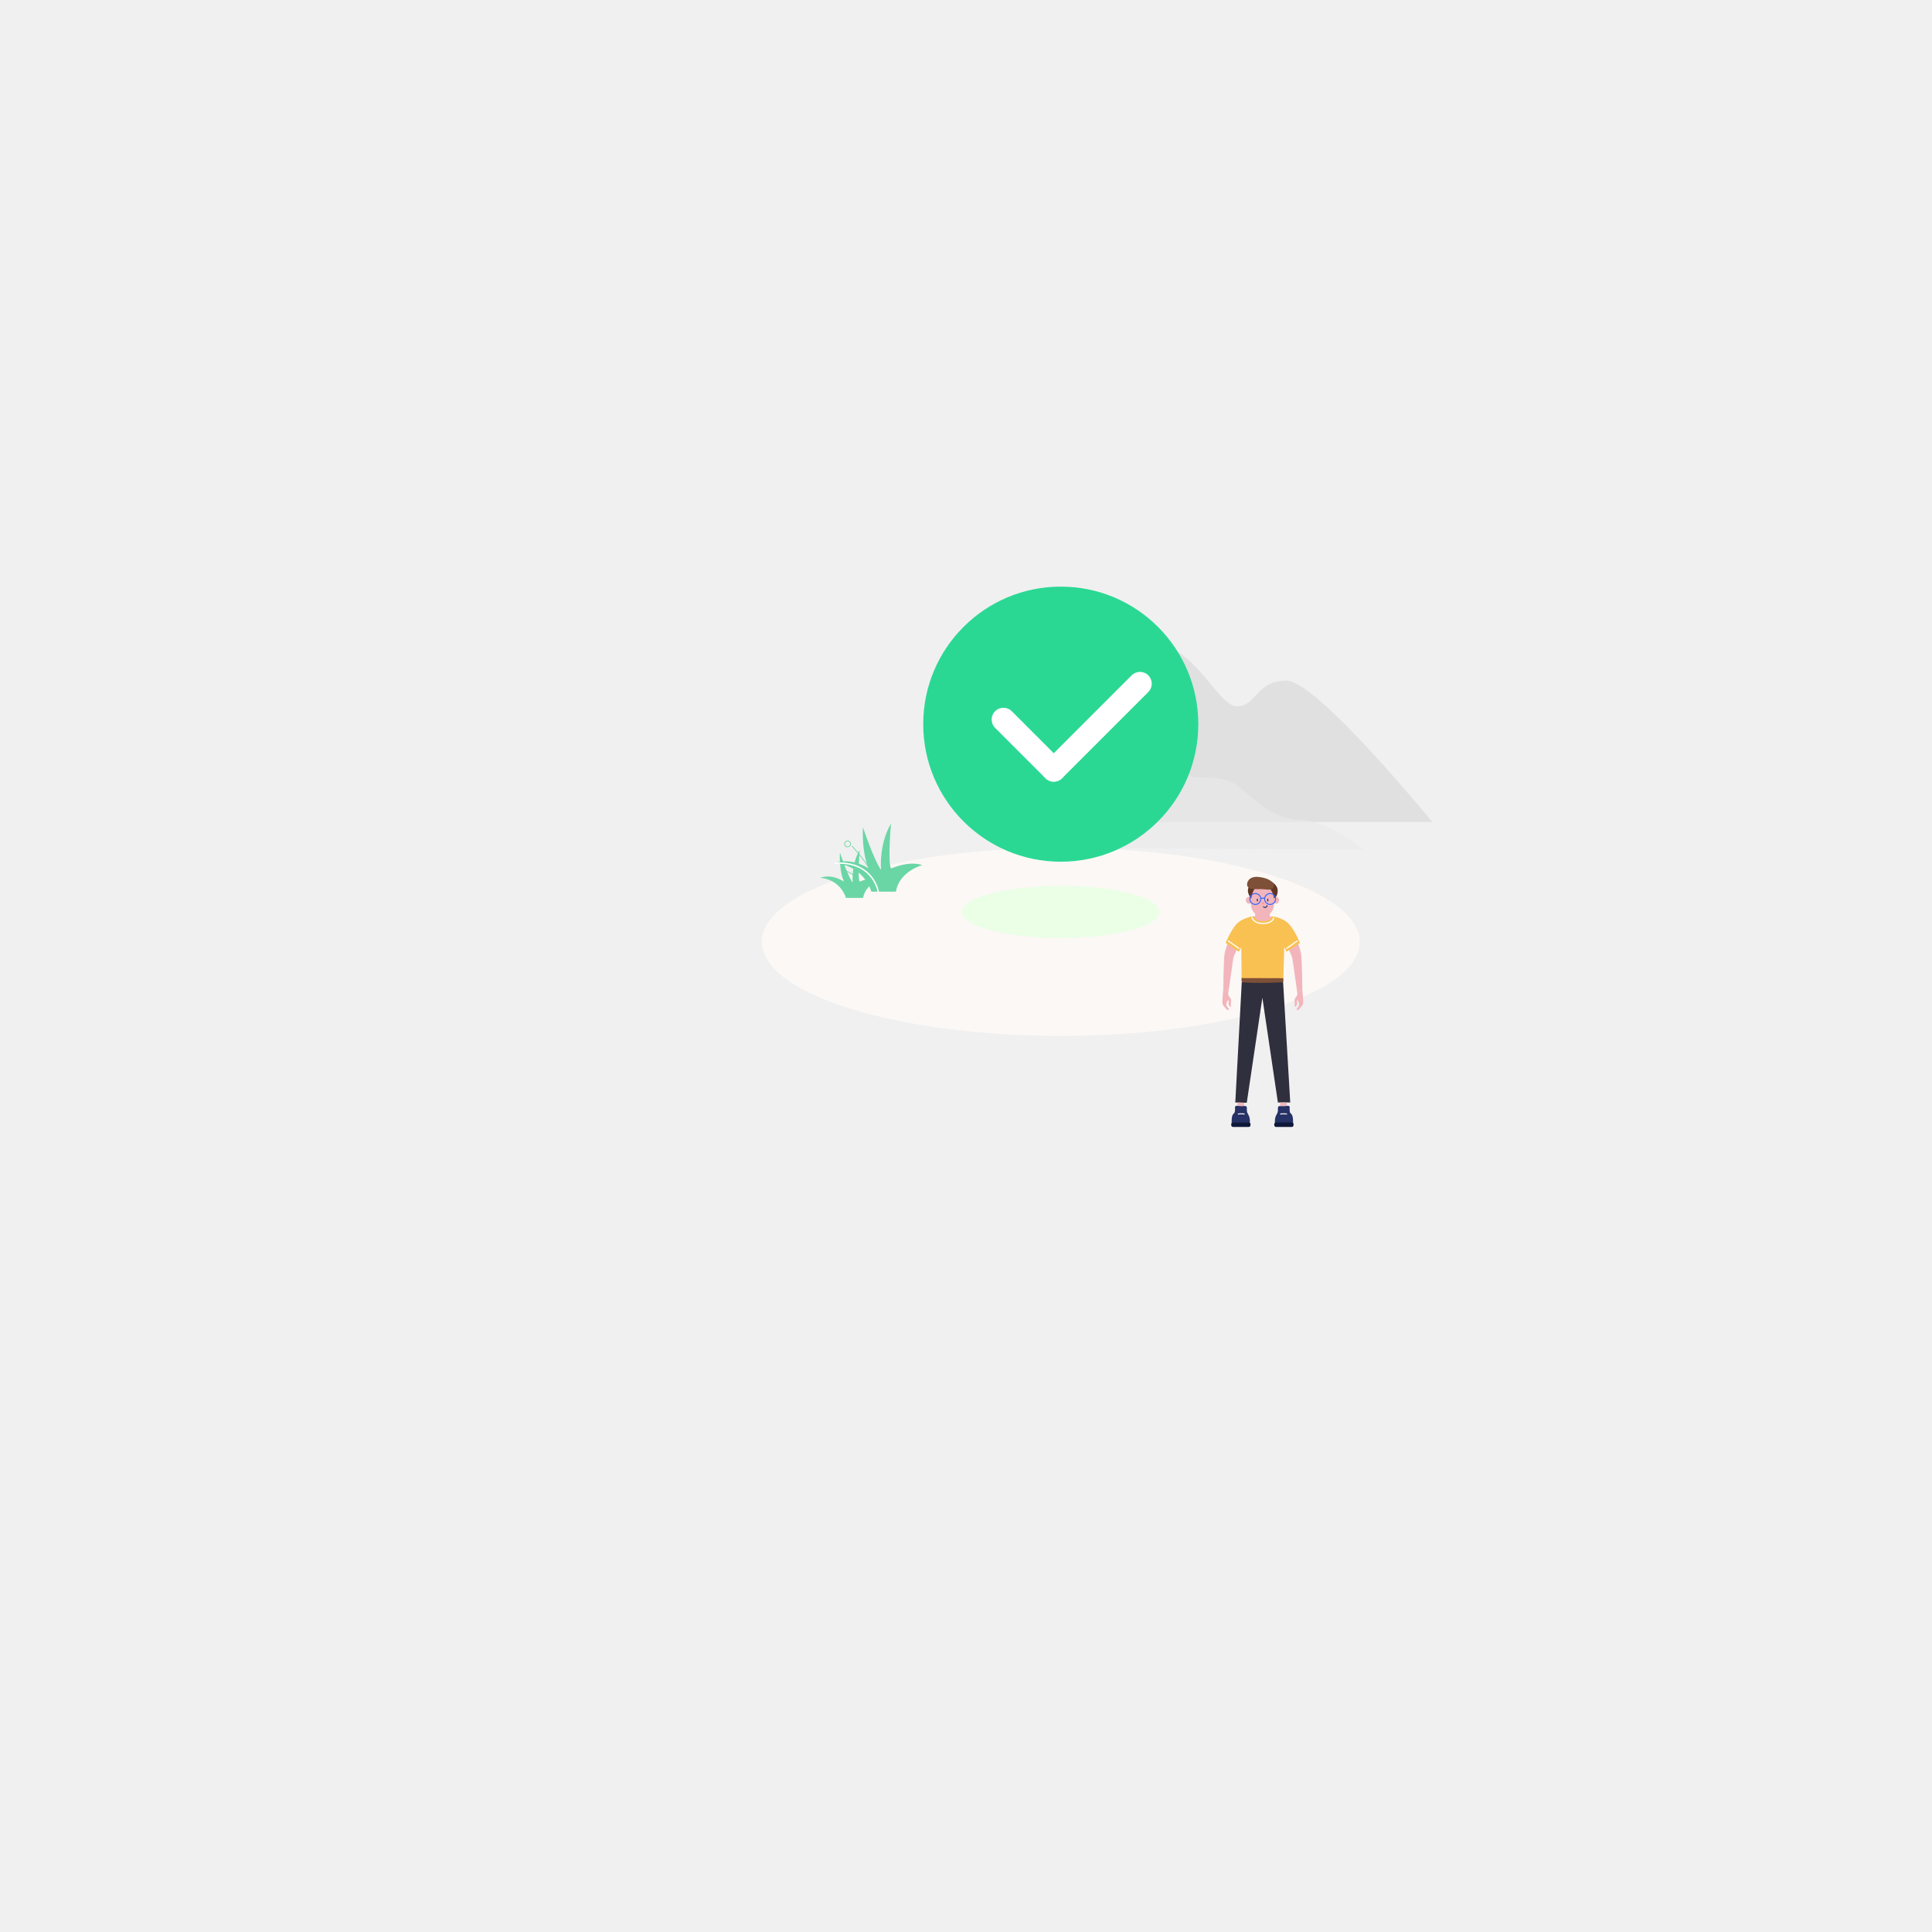
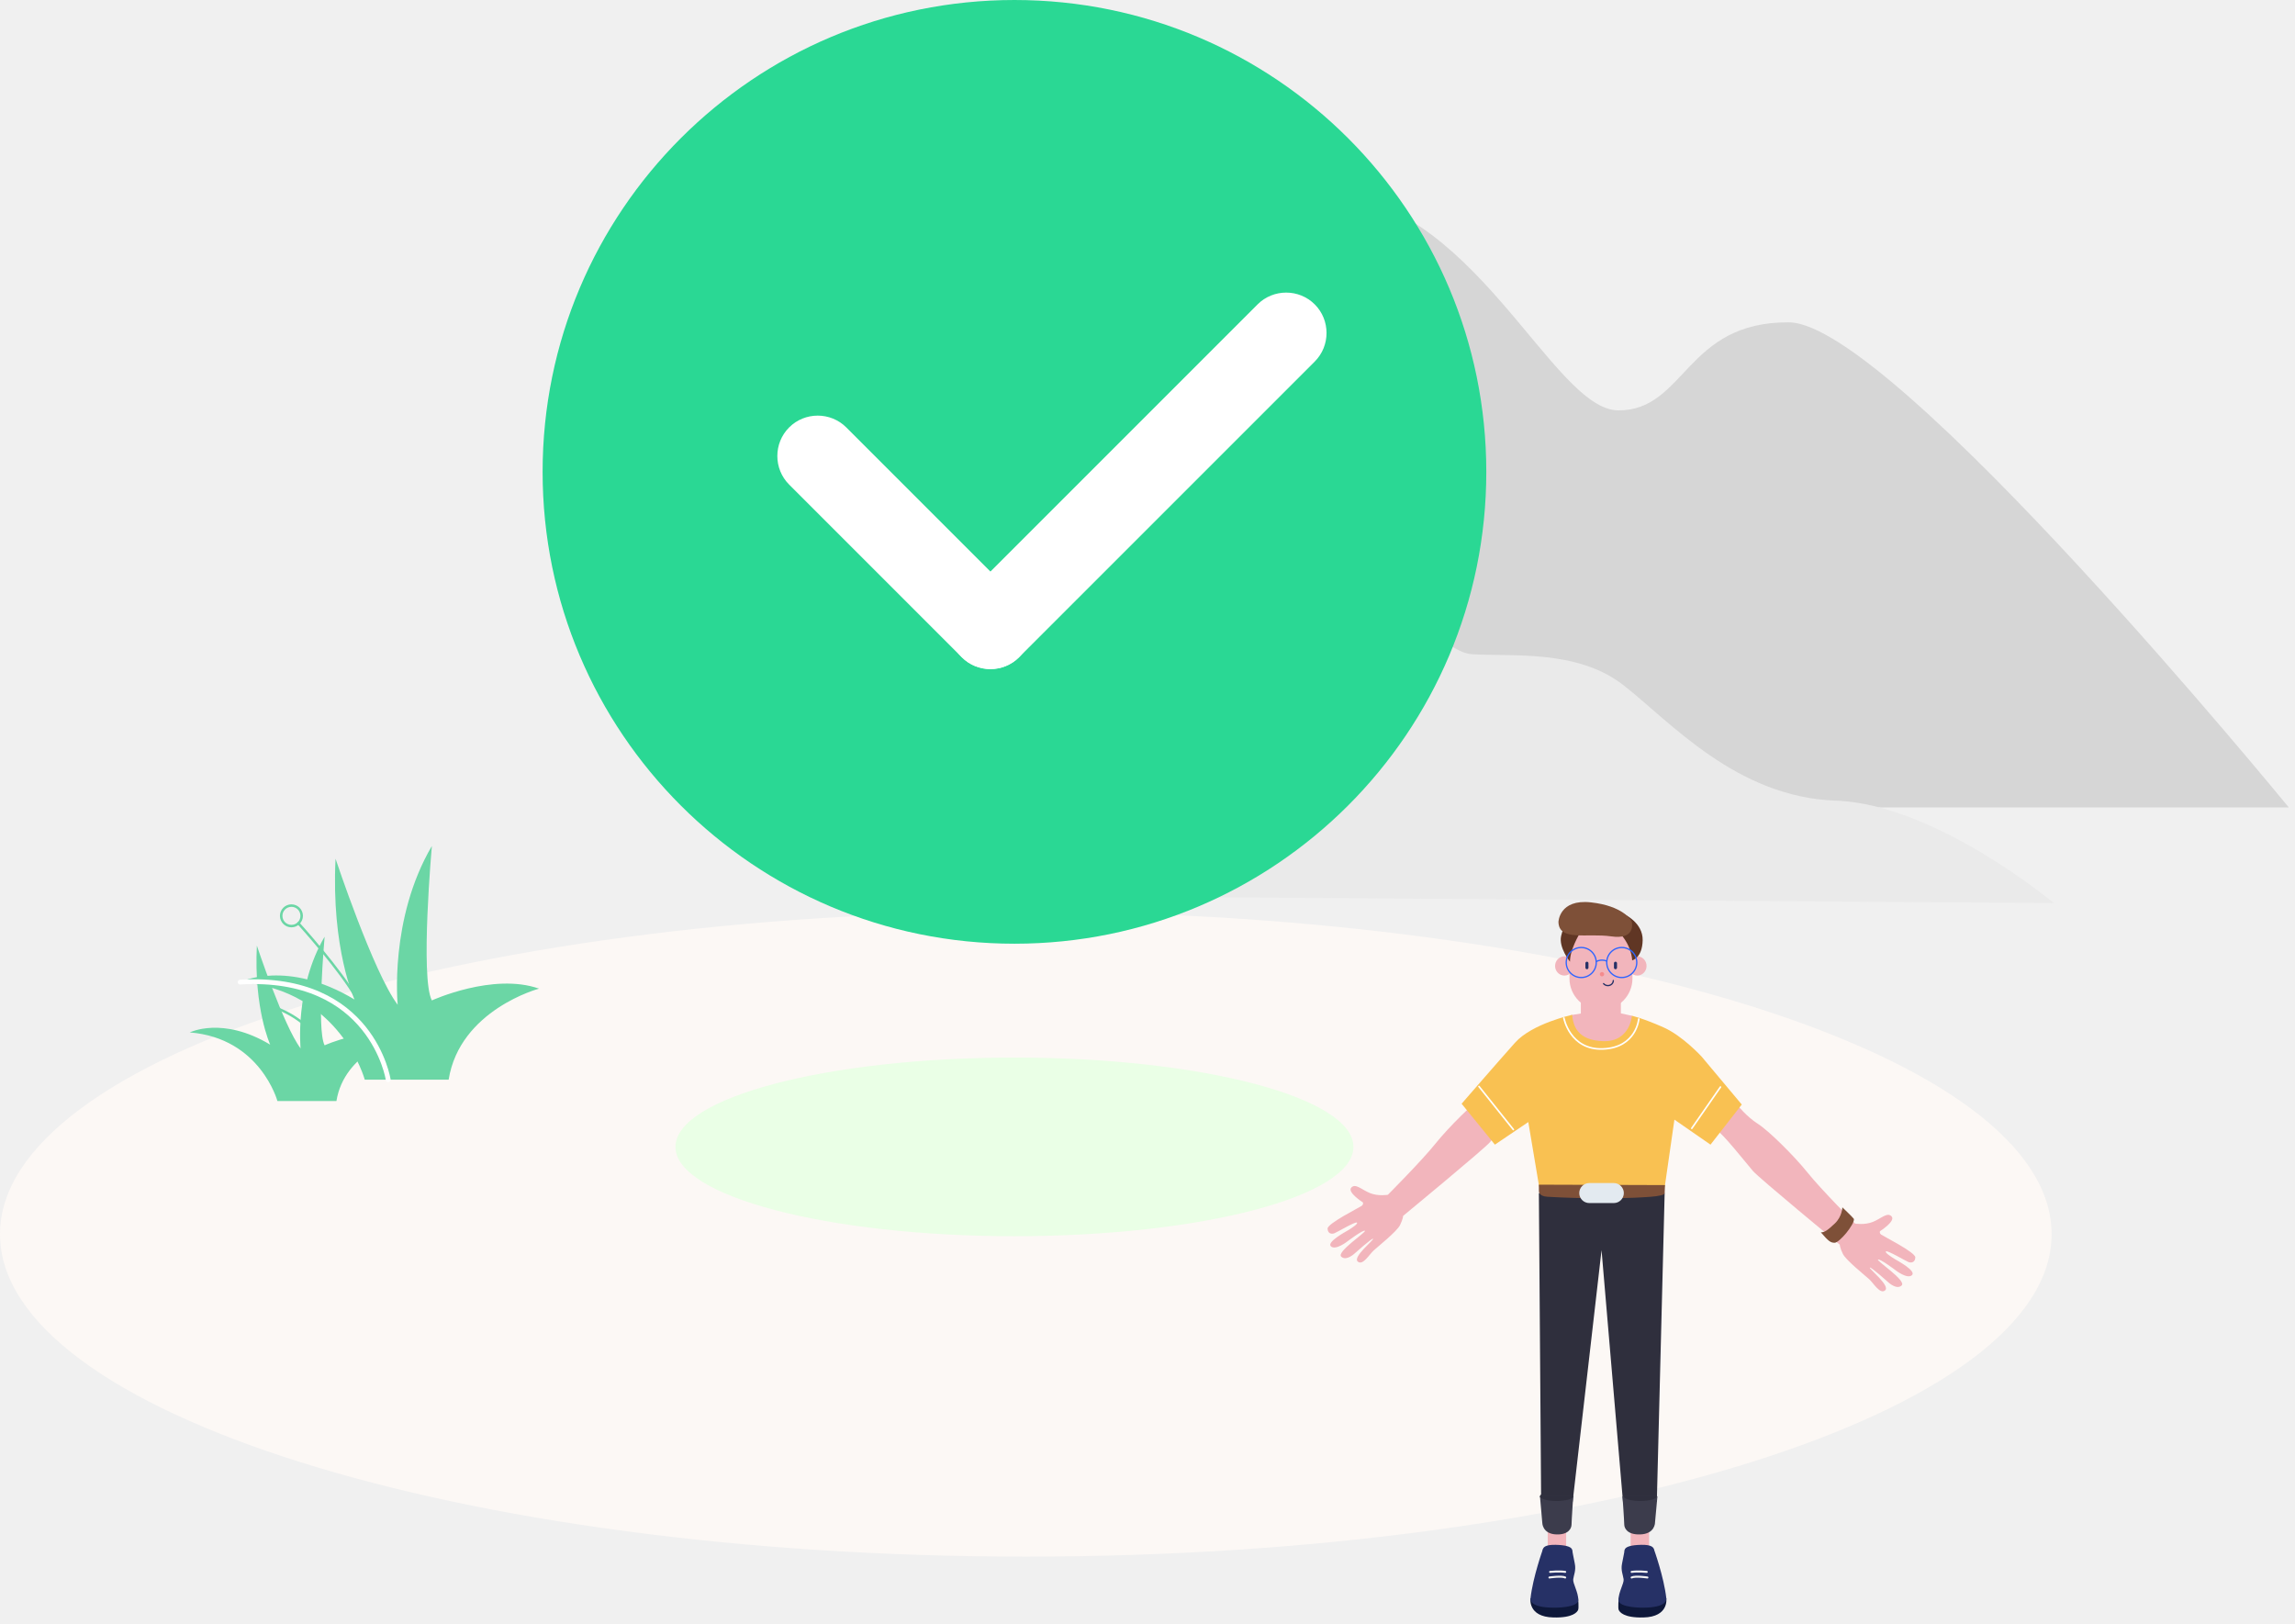
- <svg xmlns="http://www.w3.org/2000/svg" id="图层_1" data-name="图层 1" viewBox="0 0 800 800">
-   <defs>
-     <style>.cls-1{fill:#d6d6d6;}.cls-1,.cls-2{opacity:0.6;}.cls-2{fill:#eaeaea;}.cls-3{fill:#fcf8f5;}.cls-4{fill:#eaffe6;}.cls-5{fill:#2ad894;}.cls-6{fill:#fff;}.cls-7{fill:#6bd6a5;}.cls-10,.cls-14,.cls-15,.cls-18,.cls-22,.cls-8,.cls-9{fill:none;}.cls-18,.cls-8{stroke:#fff;stroke-linejoin:round;}.cls-14,.cls-18,.cls-22,.cls-8,.cls-9{stroke-linecap:round;}.cls-8{stroke-width:0.58px;}.cls-10,.cls-9{stroke:#6bd6a5;stroke-width:0.3px;}.cls-10,.cls-14,.cls-15,.cls-22,.cls-9{stroke-miterlimit:10;}.cls-11{fill:#f2b5bc;}.cls-12{fill:#603624;}.cls-13{fill:#263166;}.cls-14{stroke:#263166;}.cls-14,.cls-15{stroke-width:0.39px;}.cls-15{stroke:#2e64ff;}.cls-16{fill:#7e5038;}.cls-17{fill:#f58b8d;}.cls-18{stroke-width:0.48px;}.cls-19{fill:#f9c152;}.cls-20{fill:#2f2f3d;}.cls-21{fill:#0e183a;}.cls-22{stroke:#f2f2f2;stroke-width:0.43px;}</style>
-   </defs>
-   <path class="cls-1" d="M476,266.21c18.48,0,28.11,26.23,36.19,26.23s8.08-10.74,20.59-10.63,60.31,58.55,60.31,58.55H416.42S457.48,266.21,476,266.21Z" />
-   <path class="cls-2" d="M470.32,308.82c11.62,0,19.43,12.7,24.07,13s12.7-.66,18.35,3.74,13.61,13.53,25.64,13.94,26.31,12.36,26.31,12.36L431.89,351S458.7,308.82,470.32,308.82Z" />
-   <ellipse class="cls-3" cx="439.24" cy="390.01" rx="123.81" ry="38.92" />
-   <ellipse class="cls-4" cx="439.24" cy="377.62" rx="40.91" ry="10.78" />
-   <circle class="cls-5" cx="439.24" cy="299.86" r="56.95" />
-   <rect class="cls-6" x="406.3" y="303.49" width="39.24" height="9.76" rx="4.88" transform="translate(342.8 -210.85) rotate(45)" />
-   <rect class="cls-6" x="424.07" y="296.06" width="60.24" height="9.76" rx="4.88" transform="translate(988.15 192.58) rotate(135)" />
-   <path class="cls-7" d="M360.82,369.21a16.94,16.94,0,0,0-15-11.77s5.62-2.81,13.8,2.1c0,0-2.83-6.13-2.29-17,0,0,4.57,13.76,7.5,17.63,0,0-1.05-10.35,4.12-19.17,0,0-1.42,15.94,0,18.64,0,0,7.39-3.37,12.94-1.42,0,0-9.56,2.55-10.91,11Z" />
-   <path class="cls-7" d="M350.28,371.8a11.93,11.93,0,0,0-10.58-8.29s4-2,9.71,1.48c0,0-2-4.31-1.61-11.95,0,0,3.22,9.68,5.28,12.4,0,0-.74-7.28,2.9-13.48,0,0-1,11.21,0,13.11,0,0,5.2-2.37,9.1-1,0,0-6.72,1.79-7.67,7.73Z" />
-   <path class="cls-8" d="M363.66,369.21s-2-12.71-17.87-11.77" />
-   <path class="cls-9" d="M349.57,360.36s5.37,1.54,6.49,6.12" />
-   <circle class="cls-10" cx="350.97" cy="349.44" r="1.24" />
-   <path class="cls-9" d="M352.82,350.35s5.18,5.7,7.08,9.17" />
-   <polygon class="cls-11" points="527.41 379.79 523.19 378.87 518.16 379.69 518.16 383.34 524.2 384.84 527.61 382.82 527.91 380.74 527.41 379.79" />
-   <ellipse class="cls-11" cx="528.26" cy="372.77" rx="1.4" ry="1.45" />
-   <ellipse class="cls-11" cx="517.26" cy="372.77" rx="1.4" ry="1.45" />
-   <rect class="cls-11" x="518.03" y="366.66" width="9.5" height="12.76" rx="4.75" />
-   <path class="cls-12" d="M518.11,372.13s-1.72-2.12-1.34-3.86,1.1-1.89,1.1-1.89l1.64,1.59A10,10,0,0,0,518.11,372.13Z" />
-   <path class="cls-12" d="M526.27,365s2.86,1.25,2.8,3.94-1.58,3-1.58,3a6.82,6.82,0,0,0-2.45-4.68C524.56,366.82,526.27,365,526.27,365Z" />
-   <rect class="cls-13" x="520.43" y="372.13" width="0.46" height="1.14" rx="0.23" />
-   <rect class="cls-13" x="524.74" y="372.13" width="0.46" height="1.14" rx="0.23" />
-   <path class="cls-14" d="M524.64,375a.79.79,0,0,1-.82.76.82.82,0,0,1-.64-.29" />
-   <circle class="cls-15" cx="519.81" cy="372.25" r="2.26" />
-   <circle class="cls-15" cx="525.92" cy="372.25" r="2.26" />
-   <path class="cls-15" d="M522.08,372.11a1.66,1.66,0,0,1,.86-.22,1.81,1.81,0,0,1,.72.14" />
-   <rect class="cls-11" x="519.75" y="377.73" width="6.04" height="5.85" rx="0.39" />
-   <path class="cls-16" d="M516.37,366.14s.08-3.5,4.9-3,6.12,2.67,6.17,3,.5,2.69-3.11,2.17S516.46,369.11,516.37,366.14Z" />
-   <circle class="cls-17" cx="522.94" cy="374.01" r="0.33" />
-   <path class="cls-11" d="M513.13,384.54s-1.43-2.18-2.46.19a62.26,62.26,0,0,0-3.52,9.71c-.54,2.46-.61,15.47-.61,15.47l2.22.34v-.08c.19-.9,1.68-12.29,2-13.71s4.65-9.84,4.65-9.84Z" />
-   <path class="cls-11" d="M508.77,410.17a5.63,5.63,0,0,0-.2,1.69c.12.48.49.67,1.22,2.13-.24,1.18,0,2.79-.22,2.92-1.5-.46-.51-2.69-.93-2.74s-1,1.36-.71,2.26c.22.65,1.23,1.36.79,1.82s-1.64-1.26-2.22-2-.33-2.41,0-6.36Z" />
-   <path class="cls-11" d="M532.76,383.63s2.33.84,3.9,4.86a41.78,41.78,0,0,1,2,5.95c.54,2.46.6,15.47.6,15.47l-2.21.34,0-.08c-.18-.9-1.67-12.29-2-13.71s-4.65-9.84-4.65-9.84Z" />
-   <path class="cls-11" d="M537,410.17a5.77,5.77,0,0,1,.21,1.69c-.12.48-.5.67-1.22,2.13.23,1.18,0,2.79.22,2.92,1.5-.46.51-2.69.92-2.74s1,1.36.71,2.26c-.22.65-1.22,1.36-.78,1.82s1.64-1.26,2.21-2,.34-2.41,0-6.36Z" />
-   <polygon class="cls-11" points="526.91 379.78 522.69 378.86 517.66 379.68 517.66 383.33 523.7 384.82 527.11 382.81 527.41 380.73 526.91 379.78" />
-   <line class="cls-18" x1="533.04" y1="393.24" x2="537.71" y2="389.79" />
-   <path class="cls-18" d="M516.94,380.37s.91,4.88,5.93,4.67,5.38-4.52,5.38-4.52" />
-   <path class="cls-19" d="M533.83,382.71c-2.32-2.6-6.7-3.24-6.7-3.24-1.61.16-.22,1.94-4.22,1.94-3.5,0-2.87-1.94-4.27-1.94,0,0-4.38.64-6.7,3.24s-4.44,7.71-4.44,7.71L513,394.1l1-1.91.14,14.09,8.73.43,8.52-.3.36-14.22,1,1.91,5.54-3.68S536.15,385.3,533.83,382.71Z" />
-   <polygon class="cls-20" points="514.19 406.65 511.51 456.52 516.26 456.63 522.72 413.15 529.15 456.52 534.26 456.52 531.31 406.69 514.19 406.65" />
-   <path class="cls-16" d="M514.1,405.93a1.37,1.37,0,0,0,.24.75,3,3,0,0,0,1,.13,129.76,129.76,0,0,0,13.77,0c2.29,0,2.26,0,2.29-.51,0-.3,0-1.25,0-1.25L514.09,405Z" />
-   <polygon class="cls-11" points="512.42 458.14 515.21 458.14 515.21 456.61 512.42 456.54 512.42 458.14" />
-   <rect class="cls-11" x="530.08" y="456.52" width="2.78" height="1.62" transform="translate(1062.94 914.66) rotate(-180)" />
-   <line class="cls-18" x1="513.01" y1="392.7" x2="508.62" y2="389.63" />
-   <line class="cls-18" x1="532.76" y1="392.7" x2="537.15" y2="389.63" />
-   <path class="cls-13" d="M512.26,457.88a11,11,0,0,0,3.19.08.73.73,0,0,1,.85.72,9.19,9.19,0,0,0,.06,1.71c.17.83,1.42,1.83,1.17,4.5H510s-.17-3.08.83-3.75c.61-.41.63-1.62.55-2.51A.71.71,0,0,1,512.26,457.88Z" />
-   <rect class="cls-21" x="509.83" y="464.72" width="7.97" height="1.92" rx="0.73" />
-   <path class="cls-22" d="M512.72,461.28a9.85,9.85,0,0,1,2.49,0" />
-   <path class="cls-13" d="M533.19,457.88A11,11,0,0,1,530,458a.73.73,0,0,0-.85.72,7.74,7.74,0,0,1-.06,1.71c-.16.83-1.41,1.83-1.16,4.5h7.5s.16-3.08-.84-3.75c-.61-.41-.63-1.62-.55-2.51A.71.71,0,0,0,533.19,457.88Z" />
-   <rect class="cls-21" x="527.66" y="464.72" width="7.97" height="1.92" rx="0.73" transform="translate(1063.28 931.37) rotate(-180)" />
-   <path class="cls-22" d="M532.74,461.28a9.87,9.87,0,0,0-2.49,0" />
-   <path class="cls-18" d="M518.41,380s.72,2.49,4.72,2.39,4.28-2.31,4.28-2.31" />
+ <svg xmlns="http://www.w3.org/2000/svg" width="277px" height="196px" viewBox="0 0 277 196" version="1.1">
+   <g id="页面-1" stroke="none" stroke-width="1" fill="none" fill-rule="evenodd">
+     <g id="反馈-成功" transform="translate(0, 0.0005)">
+       <g id="编组" transform="translate(0, 23.1395)">
+         <path d="M159.163,0.162 C177.644,0.162 187.272,26.391 195.351,26.391 C203.43,26.391 203.43,15.656 215.935,15.766 C228.441,15.877 276.249,74.309 276.249,74.309 L99.624,74.309 C99.624,74.309 140.681,0.162 159.163,0.162" id="Fill-1" fill="#D6D6D6" />
+         <path d="M153.523,42.775 C165.143,42.775 172.945,55.474 177.593,55.81 C182.241,56.146 190.292,55.15 195.936,59.549 C201.58,63.948 209.548,73.078 221.583,73.493 C233.619,73.908 247.895,85.856 247.895,85.856 L115.094,84.947 C115.094,84.947 141.903,42.775 153.523,42.775" id="Fill-3" fill="#EAEAEA" />
+         <path d="M247.623,125.816 C247.623,147.308 192.19,164.731 123.811,164.731 C55.432,164.731 0.001,147.308 0.001,125.816 C0.001,104.324 55.432,86.901 123.811,86.901 C192.19,86.901 247.623,104.324 247.623,125.816" id="Fill-5" fill="#FCF8F5" />
+       </g>
+       <g id="编组" transform="translate(22.9045, 0)">
+         <path d="M140.452,138.42 C140.452,144.374 122.134,149.2 99.537,149.2 C76.94,149.2 58.622,144.374 58.622,138.42 C58.622,132.467 76.94,127.64 99.537,127.64 C122.134,127.64 140.452,132.467 140.452,138.42" id="Fill-8" fill="#EAFFE6" />
+         <path d="M156.487,56.95 C156.487,88.402 130.99,113.899 99.537,113.899 C68.084,113.899 42.587,88.402 42.587,56.95 C42.587,25.497 68.084,0 99.537,0 C130.99,0 156.487,25.497 156.487,56.95" id="Fill-9" fill="#2AD894" />
+         <path d="M93.188,79.331 L72.341,58.483 C70.444,56.587 70.444,53.483 72.341,51.587 L72.343,51.585 C74.24,49.688 77.343,49.688 79.24,51.585 L100.087,72.432 C101.984,74.328 101.984,77.433 100.087,79.329 L100.085,79.331 C98.188,81.227 95.085,81.227 93.188,79.331" id="Fill-10" fill="#FFFFFF" />
+         <path d="M93.187,72.431 L128.883,36.736 C130.78,34.839 133.884,34.839 135.78,36.736 L135.782,36.737 C137.679,38.633 137.679,41.739 135.782,43.635 L100.086,79.331 C98.189,81.228 95.085,81.228 93.189,79.331 L93.187,79.329 C91.29,77.433 91.29,74.328 93.187,72.431" id="Fill-11" fill="#FFFFFF" />
+         <path d="M21.121,130.306 C21.121,130.306 18.196,119.507 6.084,118.531 C6.084,118.531 11.709,115.719 19.883,120.632 C19.883,120.632 17.059,114.507 17.596,103.644 C17.596,103.644 22.171,117.406 25.096,121.269 C25.096,121.269 24.046,110.918 29.221,102.106 C29.221,102.106 27.796,118.043 29.221,120.743 C29.221,120.743 36.608,117.368 42.158,119.32 C42.158,119.32 32.596,121.868 31.246,130.306 L21.121,130.306 Z" id="Fill-12" fill="#6BD6A5" />
+         <path d="M10.579,132.889 C10.579,132.889 8.521,125.291 0,124.606 C0,124.606 3.957,122.626 9.708,126.082 C9.708,126.082 7.721,121.775 8.099,114.132 C8.099,114.132 11.318,123.814 13.376,126.532 C13.376,126.532 12.637,119.249 16.277,113.05 C16.277,113.05 15.275,124.263 16.277,126.162 C16.277,126.162 21.475,123.787 25.379,125.16 C25.379,125.16 18.652,126.954 17.702,132.889 L10.579,132.889 Z" id="Fill-13" fill="#6BD6A5" />
+         <path d="M23.952,130.306 C23.952,130.306 21.983,117.594 6.083,118.531" id="Stroke-14" stroke="#FFFFFF" stroke-width="0.581" stroke-linecap="round" stroke-linejoin="round" />
+         <path d="M9.871,121.457 C9.871,121.457 15.233,122.994 16.358,127.569" id="Stroke-15" stroke="#6BD6A5" stroke-width="0.3" stroke-linecap="round" />
+         <path d="M13.508,110.535 C13.508,111.218 12.954,111.772 12.271,111.772 C11.587,111.772 11.033,111.218 11.033,110.535 C11.033,109.851 11.587,109.297 12.271,109.297 C12.954,109.297 13.508,109.851 13.508,110.535 Z" id="Stroke-16" stroke="#6BD6A5" stroke-width="0.3" />
+         <path d="M13.114,111.438 C13.114,111.438 18.297,117.142 20.194,120.611" id="Stroke-17" stroke="#6BD6A5" stroke-width="0.3" stroke-linecap="round" />
+         <path d="M161.824,192.902 C161.824,192.902 161.461,195.152 164.599,195.217 C166.971,195.273 167.455,194.555 167.568,194.313 C167.68,194.072 167.568,192.853 167.568,192.853 L161.824,192.902 Z" id="Fill-18" fill="#0E183A" />
+         <path d="M178.215,192.902 C178.215,192.902 178.578,195.152 175.44,195.217 C173.069,195.273 172.584,194.555 172.471,194.313 C172.359,194.072 172.471,192.853 172.471,192.853 L178.215,192.902 Z" id="Fill-19" fill="#0E183A" />
+         <polygon id="Fill-20" fill="#2F2F3D" points="162.833 143.993 163.106 181.161 166.911 181.251 170.398 150.885 172.984 181.241 177.07 181.241 178.015 143.998" />
+         <polygon id="Fill-21" fill="#F2B5BC" points="174.092 122.603 170.715 121.865 166.692 122.52 166.692 125.441 171.525 126.638 174.248 125.023 174.49 123.359" />
+         <path d="M158.772,129.937 C158.772,129.937 157.675,131.308 156.352,132.147 C155.029,132.986 151.964,136.019 150.318,138.068 C148.673,140.117 144.607,144.199 144.607,144.199 C144.607,144.199 143.445,144.409 142.429,143.989 C141.413,143.57 140.687,142.779 140.186,143.343 C139.686,143.909 141.59,145.119 141.59,145.119 C141.59,145.119 141.703,145.344 141.445,145.538 C141.187,145.731 137.315,147.667 137.331,148.281 C137.347,148.893 137.815,148.974 138.154,148.845 C138.492,148.716 140.646,147.433 140.864,147.554 C141.082,147.675 140.186,148.256 139.823,148.474 C139.46,148.692 137.161,149.926 137.742,150.434 C138.323,150.943 139.751,149.805 139.751,149.805 C139.751,149.805 141.614,148.402 141.832,148.546 C142.05,148.692 138.371,151.087 138.976,151.668 C139.581,152.249 140.598,151.282 140.598,151.282 C140.598,151.282 142.727,149.37 142.824,149.515 C142.921,149.66 140.356,151.693 140.961,152.249 C141.566,152.806 142.364,151.402 142.897,150.918 C143.429,150.434 145.704,148.62 146.075,147.861 C146.446,147.103 146.446,146.748 146.446,146.748 C146.446,146.748 156.183,138.721 156.933,137.85 C157.683,136.979 160.635,133.228 161.41,132.841 C162.184,132.454 158.772,129.937 158.772,129.937" id="Fill-22" fill="#F2B5BC" />
+         <path d="M186.827,133.412 C186.827,133.412 187.923,134.783 189.246,135.622 C190.57,136.461 193.635,139.494 195.28,141.543 C196.925,143.592 200.992,147.674 200.992,147.674 C200.992,147.674 202.154,147.884 203.169,147.464 C204.185,147.045 204.911,146.254 205.412,146.818 C205.912,147.384 204.008,148.594 204.008,148.594 C204.008,148.594 203.895,148.819 204.154,149.013 C204.411,149.206 208.284,151.142 208.268,151.756 C208.251,152.368 207.784,152.449 207.445,152.32 C207.107,152.191 204.952,150.908 204.734,151.029 C204.517,151.15 205.412,151.731 205.775,151.949 C206.138,152.167 208.438,153.401 207.857,153.909 C207.275,154.418 205.847,153.28 205.847,153.28 C205.847,153.28 203.984,151.877 203.767,152.021 C203.548,152.167 207.227,154.562 206.623,155.143 C206.018,155.724 205,154.757 205,154.757 C205,154.757 202.871,152.845 202.774,152.99 C202.678,153.135 205.243,155.168 204.637,155.724 C204.032,156.281 203.234,154.877 202.702,154.393 C202.169,153.909 199.894,152.095 199.524,151.336 C199.153,150.578 199.153,150.223 199.153,150.223 C199.153,150.223 189.416,142.196 188.666,141.325 C187.916,140.454 184.964,136.703 184.189,136.316 C183.415,135.929 186.827,133.412 186.827,133.412" id="Fill-23" fill="#F2B5BC" />
+         <path d="M172.478,116.295 C172.478,116.295 172.195,116.258 172.1,116.257 C172.005,116.255 171.722,116.285 171.722,116.285 C171.648,116.284 171.588,116.219 171.589,116.14 C171.59,116.061 171.651,115.954 172.104,115.96 C172.531,115.965 172.616,116.074 172.614,116.153 C172.613,116.233 172.552,116.296 172.478,116.295" id="Fill-24" fill="#263166" />
+         <path d="M168.089,116.295 C168.089,116.295 168.371,116.258 168.466,116.257 C168.561,116.255 168.845,116.285 168.845,116.285 C168.918,116.284 168.978,116.219 168.977,116.14 C168.976,116.061 168.916,115.954 168.463,115.96 C168.036,115.965 167.951,116.074 167.952,116.153 C167.953,116.233 168.014,116.296 168.089,116.295" id="Fill-25" fill="#263166" />
+         <path d="M175.831,116.582 C175.831,117.224 175.328,117.744 174.708,117.744 C174.088,117.744 173.585,117.224 173.585,116.582 C173.585,115.94 174.088,115.421 174.708,115.421 C175.328,115.421 175.831,115.94 175.831,116.582" id="Fill-26" fill="#F2B5BC" />
+         <path d="M167.035,116.582 C167.035,117.224 166.532,117.744 165.912,117.744 C165.292,117.744 164.789,117.224 164.789,116.582 C164.789,115.94 165.292,115.421 165.912,115.421 C166.532,115.421 167.035,115.94 167.035,116.582" id="Fill-27" fill="#F2B5BC" />
+         <path d="M170.327,121.901 L170.327,121.901 C168.237,121.901 166.526,120.19 166.526,118.099 L166.526,115.496 C166.526,113.406 168.237,111.695 170.327,111.695 C172.417,111.695 174.128,113.406 174.128,115.496 L174.128,118.099 C174.128,120.19 172.417,121.901 170.327,121.901" id="Fill-28" fill="#F2B5BC" />
+         <path d="M166.588,116.069 C166.588,116.069 165.215,114.379 165.515,112.984 C165.816,111.59 166.396,111.474 166.396,111.474 L167.713,112.747 C167.713,112.747 166.569,114.646 166.588,116.069" id="Fill-29" fill="#603624" />
+         <path d="M173.114,110.332 C173.114,110.332 175.409,111.339 175.361,113.488 C175.311,115.637 174.091,115.908 174.091,115.908 C174.091,115.908 174.091,113.907 172.131,112.161 C171.75,111.822 173.114,110.332 173.114,110.332" id="Fill-30" fill="#603624" />
+         <path d="M168.634,116.979 L168.634,116.979 C168.532,116.979 168.449,116.895 168.449,116.793 L168.449,116.253 C168.449,116.152 168.532,116.069 168.634,116.069 L168.634,116.069 C168.736,116.069 168.819,116.152 168.819,116.253 L168.819,116.793 C168.819,116.895 168.736,116.979 168.634,116.979" id="Fill-31" fill="#263166" />
+         <path d="M172.08,116.979 L172.08,116.979 C171.978,116.979 171.895,116.895 171.895,116.793 L171.895,116.253 C171.895,116.152 171.978,116.069 172.08,116.069 L172.08,116.069 C172.182,116.069 172.265,116.152 172.265,116.253 L172.265,116.793 C172.265,116.895 172.182,116.979 172.08,116.979" id="Fill-32" fill="#263166" />
+         <path d="M171.817,118.347 C171.817,118.681 171.523,118.954 171.161,118.954 C170.95,118.954 170.762,118.862 170.642,118.718" id="Stroke-33" stroke="#263166" stroke-width="0.155" stroke-linecap="round" />
+         <path d="M169.759,116.168 C169.759,117.169 168.948,117.98 167.947,117.98 C166.946,117.98 166.135,117.169 166.135,116.168 C166.135,115.167 166.946,114.356 167.947,114.356 C168.948,114.356 169.759,115.167 169.759,116.168 Z" id="Stroke-34" stroke="#2E64FF" stroke-width="0.155" />
+         <path d="M171.024,116.168 C171.024,117.169 171.834,117.98 172.835,117.98 C173.837,117.98 174.648,117.169 174.648,116.168 C174.648,115.167 173.837,114.356 172.835,114.356 C171.834,114.356 171.024,115.167 171.024,116.168 Z" id="Stroke-35" stroke="#2E64FF" stroke-width="0.155" />
+         <path d="M169.767,116.054 C169.953,115.945 170.194,115.878 170.456,115.878 C170.668,115.878 170.865,115.922 171.032,115.996" id="Stroke-36" stroke="#2E64FF" stroke-width="0.155" />
+         <path d="M172.575,125.229 L168.054,125.229 C167.969,125.229 167.899,125.16 167.899,125.075 L167.899,120.706 C167.899,120.621 167.969,120.551 168.054,120.551 L172.575,120.551 C172.66,120.551 172.73,120.621 172.73,120.706 L172.73,125.075 C172.73,125.16 172.66,125.229 172.575,125.229" id="Fill-37" fill="#F2B5BC" />
+         <path d="M166.85,122.483 C166.85,122.483 162.026,123.532 159.961,125.839 C157.896,128.146 153.508,133.212 153.508,133.212 L157.525,138.149 L161.558,135.422 L162.865,143.214 L178.03,143.214 L179.192,135.131 L183.548,138.149 L187.323,133.309 L182.483,127.533 C182.483,127.533 180.191,125.018 177.853,123.984 C175.336,122.871 174.062,122.596 174.062,122.596 C174.062,122.596 173.852,125.743 170.625,125.662 C167.398,125.581 166.963,123.693 166.85,122.483" id="Fill-38" fill="#F9C152" />
+         <line x1="159.751" y1="136.326" x2="155.605" y2="131.131" id="Stroke-39" stroke="#FFFFFF" stroke-width="0.194" stroke-linecap="round" stroke-linejoin="round" />
+         <line x1="181.289" y1="136.18" x2="184.75" y2="131.196" id="Stroke-40" stroke="#FFFFFF" stroke-width="0.194" stroke-linecap="round" stroke-linejoin="round" />
+         <path d="M198.535,149.991 C198.825,149.991 199.438,149.41 199.922,148.829 C200.406,148.249 200.999,147.312 200.83,147.083 C200.661,146.853 199.463,145.716 199.463,145.716 C199.463,145.716 199.438,146.829 198.555,147.664 C197.672,148.499 197.289,148.757 196.865,148.732 C197.821,149.845 198.057,149.99 198.535,149.991" id="Fill-41" fill="#7E5038" />
+         <path d="M162.836,143.731 C162.836,143.731 162.768,144.376 163.865,144.441 C164.962,144.506 171.149,144.835 176.352,144.441 C177.284,144.362 178.015,144.234 178.015,143.998 C178.015,143.76 178.055,143.031 178.055,143.031 L162.833,142.981 L162.836,143.731 Z" id="Fill-42" fill="#7E5038" />
+         <path d="M171.881,145.2 L168.914,145.2 C168.251,145.2 167.707,144.657 167.707,143.993 C167.707,143.33 168.251,142.787 168.914,142.787 L171.881,142.787 C172.545,142.787 173.088,143.33 173.088,143.993 C173.088,144.657 172.545,145.2 171.881,145.2" id="Fill-43" fill="#E3EAF0" />
+         <path d="M166.979,180.587 C166.979,180.904 166.08,181.161 164.972,181.161 C163.864,181.161 162.965,180.904 162.965,180.587 C162.965,180.271 163.864,180.014 164.972,180.014 C166.08,180.014 166.979,180.271 166.979,180.587" id="Fill-44" fill="#2F2F3D" />
+         <polygon id="Fill-45" fill="#F2B5BC" points="163.901 186.607 166.127 186.607 166.127 182.214 163.901 182.214" />
+         <path d="M163.562,187.707 C163.562,187.707 162.449,186.389 164.869,186.449 C167.289,186.51 167.047,187.224 166.49,187.78 C166.49,187.78 166.821,188.807 166.046,188.8 C164.574,188.788 163.207,189.127 163.562,187.707" id="Fill-46" fill="#263166" />
+         <path d="M164.688,194.035 C164.688,194.035 167.577,194.073 167.589,193.117 C167.601,192.161 166.91,191.107 166.979,190.599 C167.047,190.091 167.338,189.522 167.168,188.712 C166.999,187.9 166.858,187.099 166.858,187.099 L163.322,186.974 C163.322,186.974 162.112,190.331 161.822,192.921 C161.822,193.078 161.73,194.036 164.688,194.035" id="Fill-47" fill="#263166" />
+         <path d="M164.188,189.716 C164.188,189.716 165.285,189.603 166.011,189.716" id="Stroke-48" stroke="#F2F2F2" stroke-width="0.242" stroke-linecap="round" />
+         <path d="M164.107,190.393 C164.107,190.393 165.555,190.175 166.011,190.393" id="Stroke-49" stroke="#F2F2F2" stroke-width="0.242" stroke-linecap="round" />
+         <path d="M173.061,180.587 C173.061,180.904 173.96,181.161 175.068,181.161 C176.176,181.161 177.075,180.904 177.075,180.587 C177.075,180.271 176.176,180.014 175.068,180.014 C173.96,180.014 173.061,180.271 173.061,180.587" id="Fill-50" fill="#2F2F3D" />
+         <polygon id="Fill-51" fill="#F2B5BC" points="173.911 186.607 176.137 186.607 176.137 182.214 173.911 182.214" />
+         <path d="M176.477,187.707 C176.477,187.707 177.59,186.389 175.17,186.449 C172.75,186.51 172.992,187.224 173.549,187.78 C173.549,187.78 173.218,188.807 173.992,188.8 C175.465,188.788 176.832,189.127 176.477,187.707" id="Fill-52" fill="#263166" />
+         <path d="M175.352,194.035 C175.352,194.035 172.457,194.064 172.445,193.108 C172.433,192.152 173.13,191.107 173.061,190.599 C172.993,190.091 172.702,189.522 172.872,188.712 C173.041,187.9 173.182,187.099 173.182,187.099 L176.718,186.974 C176.718,186.974 177.925,190.312 178.216,192.902 C178.216,193.059 178.31,194.036 175.352,194.035" id="Fill-53" fill="#263166" />
+         <path d="M175.852,189.716 C175.852,189.716 174.755,189.603 174.029,189.716" id="Stroke-54" stroke="#F2F2F2" stroke-width="0.242" stroke-linecap="round" />
+         <path d="M175.933,190.393 C175.933,190.393 174.485,190.175 174.029,190.393" id="Stroke-55" stroke="#F2F2F2" stroke-width="0.242" stroke-linecap="round" />
+         <path d="M165.196,111.281 C165.196,111.281 165.264,108.483 169.116,108.909 C172.969,109.335 174.014,111.049 174.053,111.281 C174.092,111.513 174.454,113.433 171.565,113.013 C168.634,112.587 165.273,113.652 165.196,111.281" id="Fill-56" fill="#7E5038" />
+         <path d="M165.849,122.864 C165.849,122.864 166.575,126.765 170.591,126.599 C174.606,126.433 174.894,122.984 174.894,122.984" id="Stroke-57" stroke="#FFFFFF" stroke-width="0.194" stroke-linecap="round" stroke-linejoin="round" />
+         <path d="M162.965,180.587 L163.244,183.767 C163.244,183.767 163.224,185.146 164.972,185.194 C166.434,185.234 166.777,184.436 166.777,183.992 C166.777,183.549 166.979,180.587 166.979,180.587 L162.965,180.587 Z" id="Fill-58" fill="#3C3C4C" />
+         <path d="M164.972,181.161 C166.08,181.161 166.979,180.904 166.979,180.587 L162.965,180.587 C162.965,180.904 163.864,181.161 164.972,181.161" id="Fill-59" fill="#2F2F3D" />
+         <path d="M177.143,180.587 L176.85,183.767 C176.85,183.767 176.871,185.146 175.034,185.194 C173.497,185.234 173.137,184.436 173.137,183.992 C173.137,183.549 172.925,180.587 172.925,180.587 L177.143,180.587 Z" id="Fill-60" fill="#3C3C4C" />
+         <path d="M175.068,181.161 C176.176,181.161 177.075,180.904 177.075,180.587 L173.061,180.587 C173.061,180.904 173.96,181.161 175.068,181.161" id="Fill-61" fill="#2F2F3D" />
+         <path d="M170.715,117.578 C170.715,117.724 170.597,117.842 170.451,117.842 C170.305,117.842 170.187,117.724 170.187,117.578 C170.187,117.432 170.305,117.313 170.451,117.313 C170.597,117.313 170.715,117.432 170.715,117.578" id="Fill-62" fill="#F58B8D" />
+       </g>
+     </g>
+   </g>
</svg>
